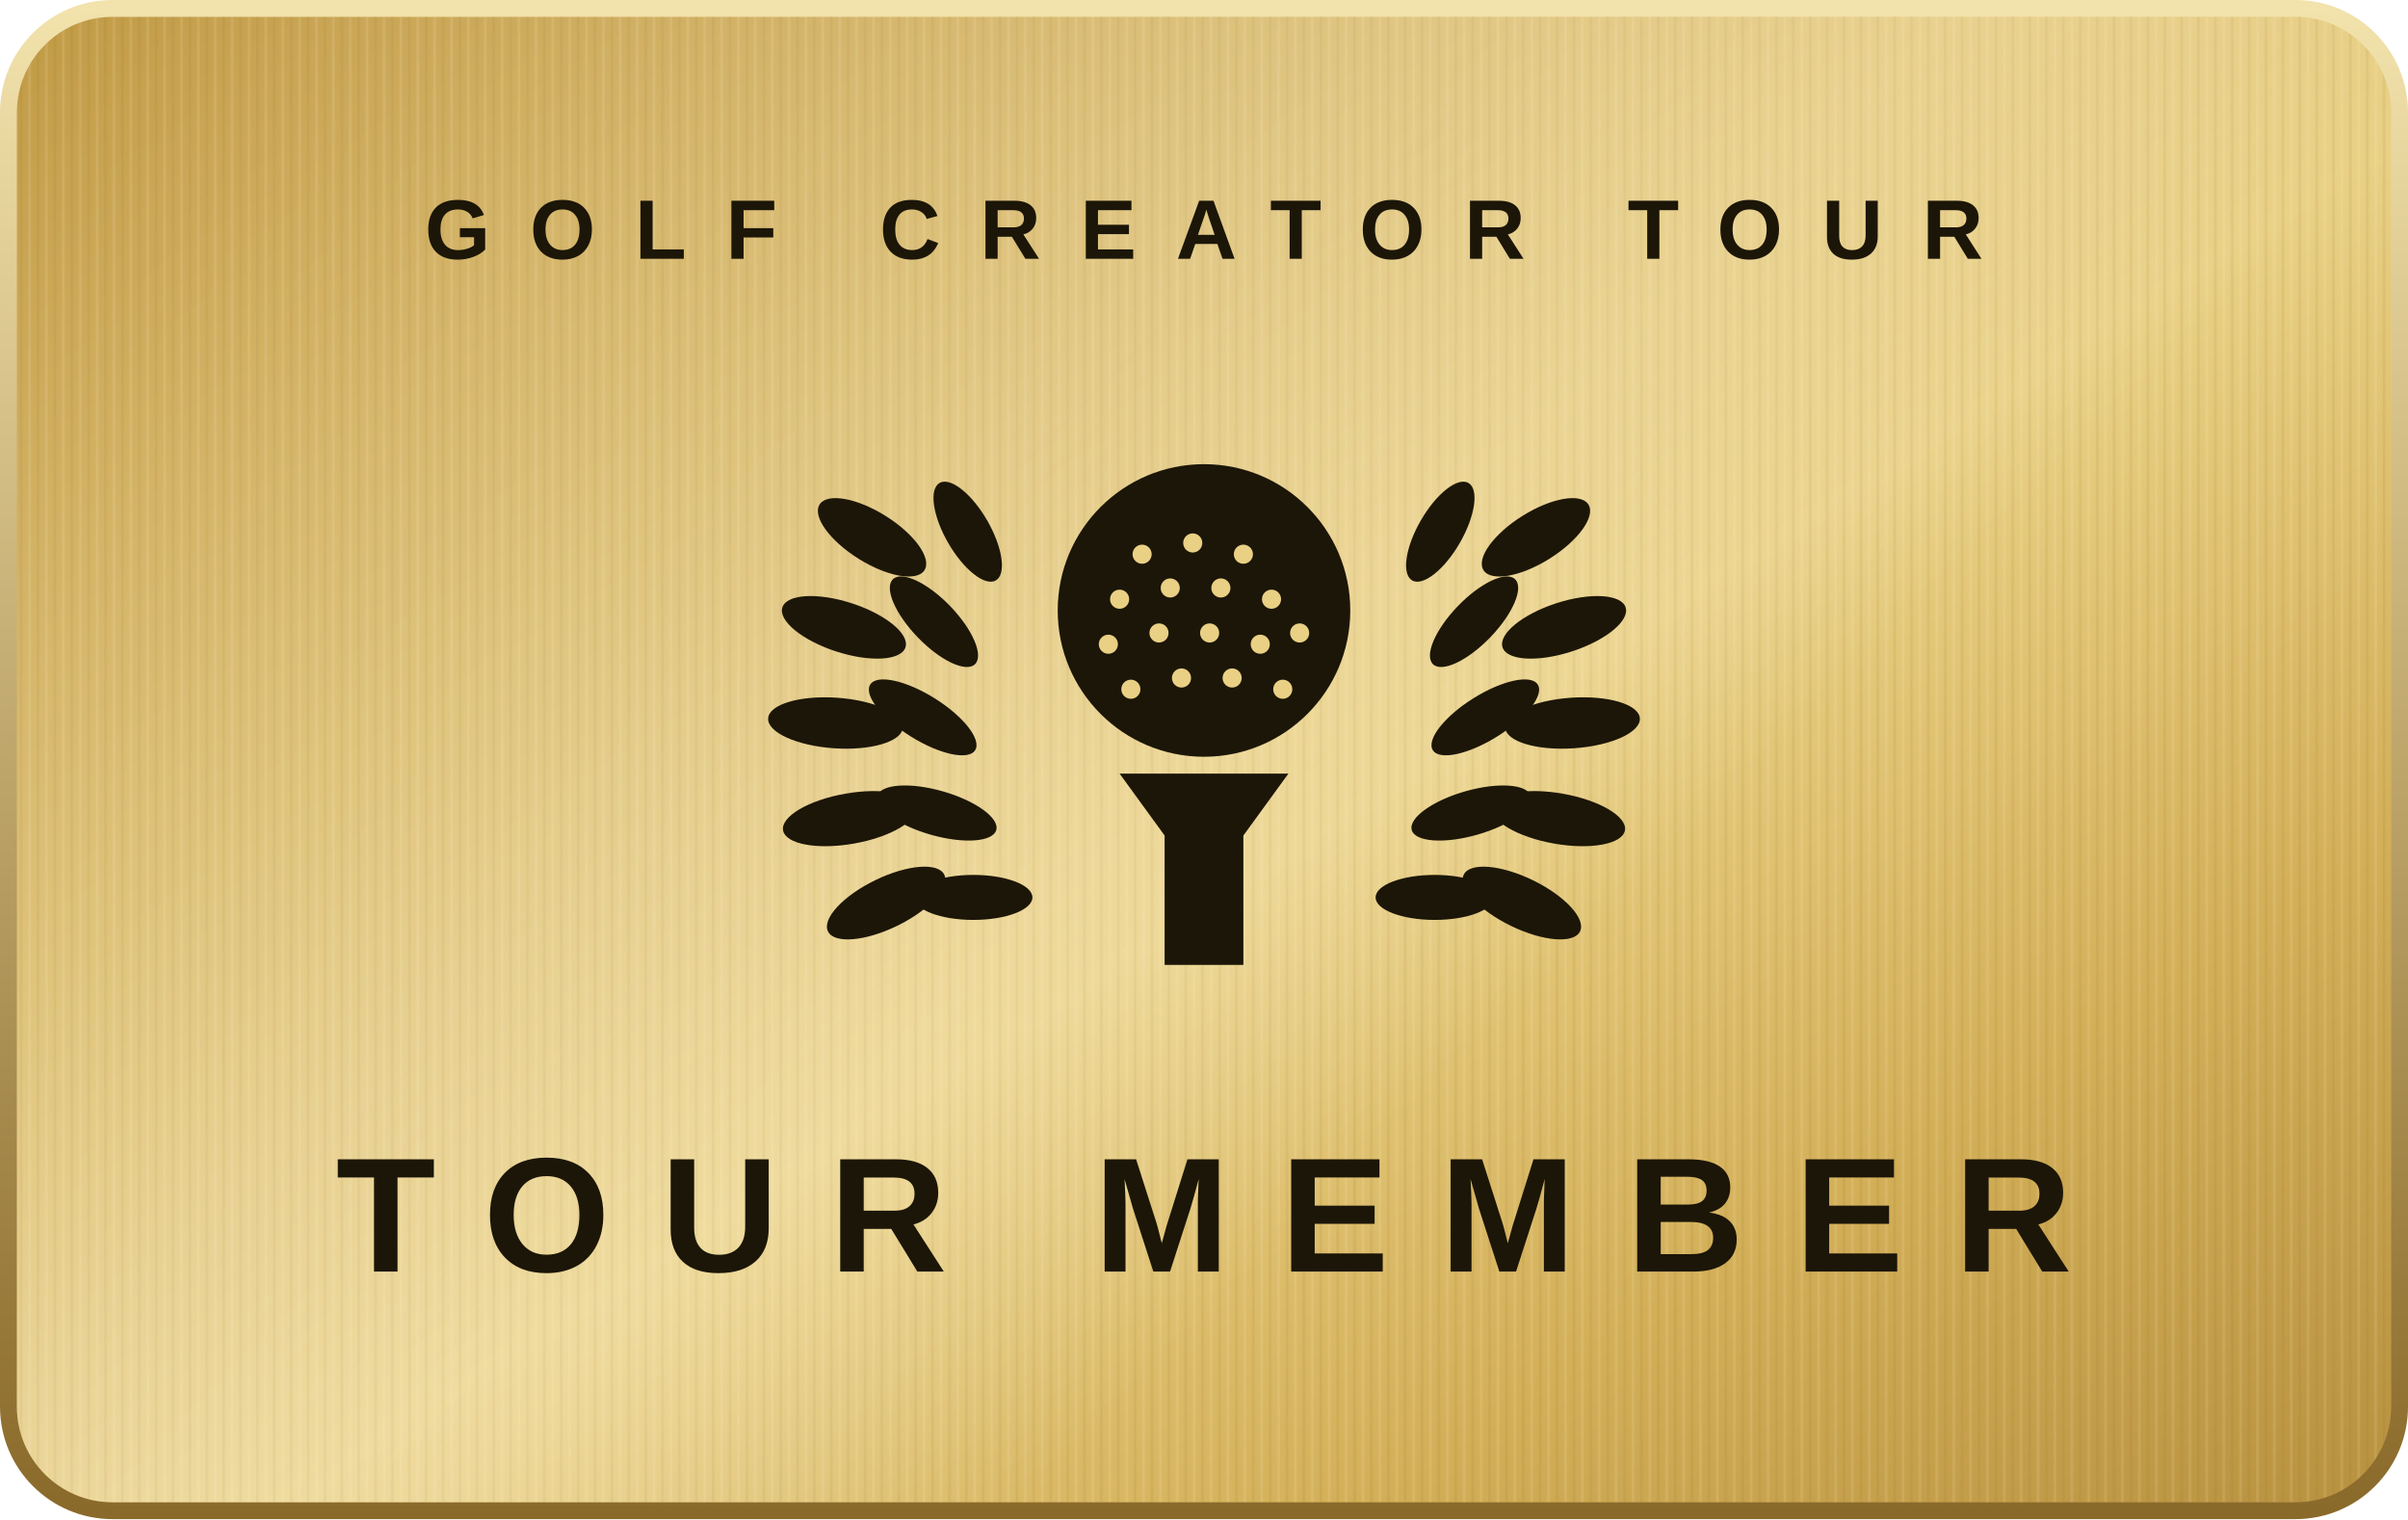
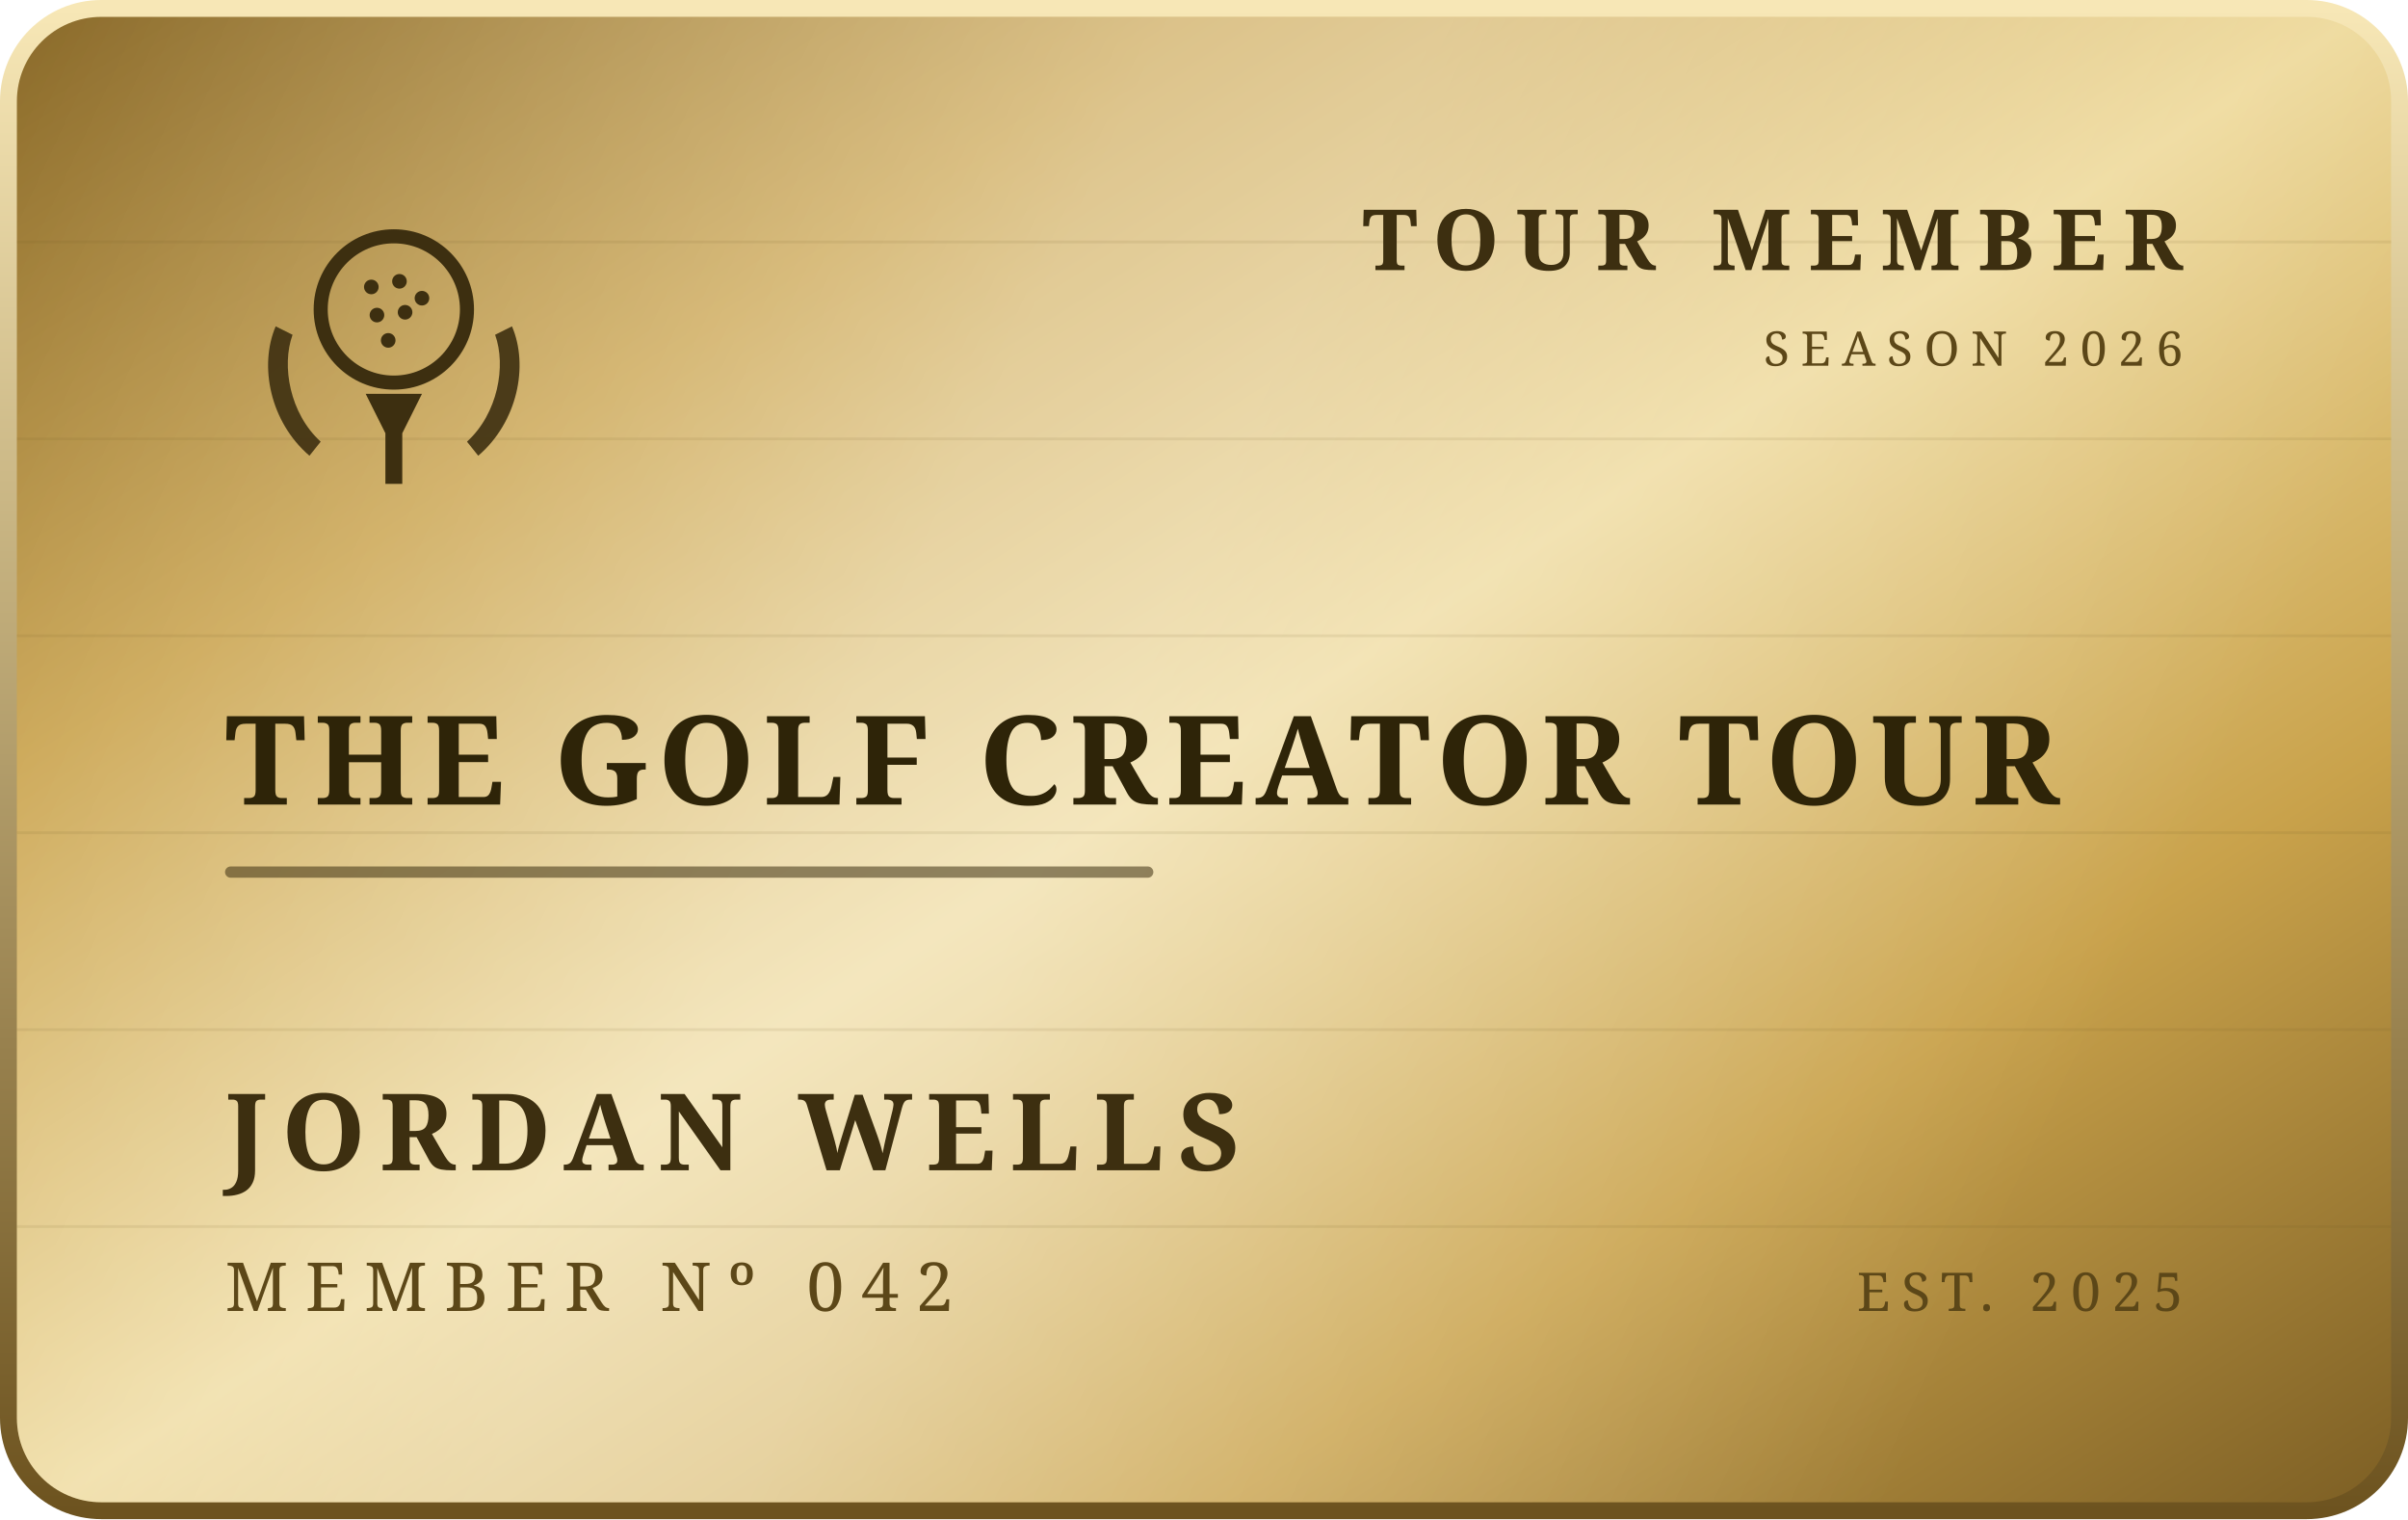
- <svg xmlns="http://www.w3.org/2000/svg" viewBox="0 0 856 540" role="img" aria-label="Gold metal Golf Creator Tour member card — front">
+ <svg xmlns="http://www.w3.org/2000/svg" viewBox="0 0 856 540" role="img" aria-label="Gold metal Golf Creator Tour membership card">
  <defs>
-     <linearGradient id="tcBase" x1="0" y1="0" x2="1" y2="1">
-       <stop offset="0" stop-color="#c19a45" />
-       <stop offset="0.32" stop-color="#d9b862" />
-       <stop offset="0.55" stop-color="#e9d084" />
-       <stop offset="0.78" stop-color="#d3af58" />
-       <stop offset="1" stop-color="#b8913f" />
+     <linearGradient id="tcGold" x1="0" y1="0" x2="1" y2="1">
+       <stop offset="0" stop-color="#8a6a2a" />
+       <stop offset="0.25" stop-color="#c9a24b" />
+       <stop offset="0.5" stop-color="#eed99a" />
+       <stop offset="0.75" stop-color="#c9a24b" />
+       <stop offset="1" stop-color="#7d5f24" />
    </linearGradient>
-     <linearGradient id="tcSweep" x1="0" y1="0" x2="1" y2="0.65">
+     <linearGradient id="tcSheen" x1="0" y1="0" x2="1" y2="0.3">
      <stop offset="0" stop-color="#ffffff" stop-opacity="0" />
-       <stop offset="0.42" stop-color="#ffffff" stop-opacity="0.22" />
-       <stop offset="0.58" stop-color="#fff7dd" stop-opacity="0.28" />
-       <stop offset="0.75" stop-color="#ffffff" stop-opacity="0" />
+       <stop offset="0.45" stop-color="#ffffff" stop-opacity="0.35" />
+       <stop offset="0.55" stop-color="#ffffff" stop-opacity="0.35" />
+       <stop offset="1" stop-color="#ffffff" stop-opacity="0" />
    </linearGradient>
    <linearGradient id="tcEdge" x1="0" y1="0" x2="0" y2="1">
-       <stop offset="0" stop-color="#f2e2ac" />
-       <stop offset="1" stop-color="#8a6a2a" />
+       <stop offset="0" stop-color="#f7e7b6" />
+       <stop offset="1" stop-color="#6d531f" />
    </linearGradient>
-     <pattern id="tcBrush" width="6" height="540" patternUnits="userSpaceOnUse">
-       <rect width="6" height="540" fill="none" />
-       <line x1="1.5" y1="0" x2="1.5" y2="540" stroke="#8a6a2a" stroke-opacity="0.10" stroke-width="1" />
-       <line x1="4.5" y1="0" x2="4.5" y2="540" stroke="#fff6d8" stroke-opacity="0.12" stroke-width="1" />
-     </pattern>
-     <clipPath id="tcClip">
-       <rect x="6" y="6" width="844" height="528" rx="34" />
-     </clipPath>
  </defs>
-   <rect width="856" height="540" rx="40" fill="url(#tcEdge)" />
-   <g clip-path="url(#tcClip)">
-     <rect x="6" y="6" width="844" height="528" fill="url(#tcBase)" />
-     <rect x="6" y="6" width="844" height="528" fill="url(#tcBrush)" />
-     <rect x="6" y="6" width="844" height="528" fill="url(#tcSweep)" />
+   <rect width="856" height="540" rx="36" fill="url(#tcEdge)" />
+   <rect x="6" y="6" width="844" height="528" rx="30" fill="url(#tcGold)" />
+   <rect x="6" y="6" width="844" height="528" rx="30" fill="url(#tcSheen)" />
+   <g stroke="#6d531f" stroke-opacity="0.10">
+     <line x1="6" y1="86" x2="850" y2="86" />
+     <line x1="6" y1="156" x2="850" y2="156" />
+     <line x1="6" y1="226" x2="850" y2="226" />
+     <line x1="6" y1="296" x2="850" y2="296" />
+     <line x1="6" y1="366" x2="850" y2="366" />
+     <line x1="6" y1="436" x2="850" y2="436" />
  </g>
-   <text x="428" y="92" text-anchor="middle" font-family="Manrope, 'Segoe UI', Arial, sans-serif" font-size="30" font-weight="700" letter-spacing="14" fill="#1c1608">GOLF CREATOR TOUR</text>
-   <g transform="translate(428 235)">
-     <g fill="#1c1608">
-       <g transform="translate(-118 -44) rotate(-58)">
-         <ellipse rx="9" ry="22" />
-       </g>
-       <g transform="translate(-128 -12) rotate(-72)">
-         <ellipse rx="9" ry="23" />
-       </g>
-       <g transform="translate(-131 22) rotate(-86)">
-         <ellipse rx="9" ry="24" />
-       </g>
-       <g transform="translate(-126 56) rotate(-100)">
-         <ellipse rx="9" ry="24" />
-       </g>
-       <g transform="translate(-113 86) rotate(-116)">
-         <ellipse rx="9" ry="23" />
-       </g>
-       <g transform="translate(-84 -46) rotate(-30)">
-         <ellipse rx="8" ry="20" />
-       </g>
-       <g transform="translate(-96 -14) rotate(-44)">
-         <ellipse rx="8" ry="21" />
-       </g>
-       <g transform="translate(-100 20) rotate(-58)">
-         <ellipse rx="8" ry="22" />
-       </g>
-       <g transform="translate(-95 54) rotate(-74)">
-         <ellipse rx="8" ry="22" />
-       </g>
-       <g transform="translate(-82 84) rotate(-90)">
-         <ellipse rx="8" ry="21" />
-       </g>
+   <g transform="translate(80,64)" fill="#3d2f10">
+     <circle cx="60" cy="46" r="26" fill="none" stroke="#3d2f10" stroke-width="5" />
+     <g fill="#3d2f10">
+       <circle cx="52" cy="38" r="2.6" />
+       <circle cx="62" cy="36" r="2.6" />
+       <circle cx="70" cy="42" r="2.6" />
+       <circle cx="54" cy="48" r="2.6" />
+       <circle cx="64" cy="47" r="2.6" />
+       <circle cx="58" cy="57" r="2.6" />
    </g>
-     <g fill="#1c1608" transform="scale(-1 1)">
-       <g transform="translate(-118 -44) rotate(-58)">
-         <ellipse rx="9" ry="22" />
-       </g>
-       <g transform="translate(-128 -12) rotate(-72)">
-         <ellipse rx="9" ry="23" />
-       </g>
-       <g transform="translate(-131 22) rotate(-86)">
-         <ellipse rx="9" ry="24" />
-       </g>
-       <g transform="translate(-126 56) rotate(-100)">
-         <ellipse rx="9" ry="24" />
-       </g>
-       <g transform="translate(-113 86) rotate(-116)">
-         <ellipse rx="9" ry="23" />
-       </g>
-       <g transform="translate(-84 -46) rotate(-30)">
-         <ellipse rx="8" ry="20" />
-       </g>
-       <g transform="translate(-96 -14) rotate(-44)">
-         <ellipse rx="8" ry="21" />
-       </g>
-       <g transform="translate(-100 20) rotate(-58)">
-         <ellipse rx="8" ry="22" />
-       </g>
-       <g transform="translate(-95 54) rotate(-74)">
-         <ellipse rx="8" ry="22" />
-       </g>
-       <g transform="translate(-82 84) rotate(-90)">
-         <ellipse rx="8" ry="21" />
-       </g>
-     </g>
-     <circle cx="0" cy="-18" r="52" fill="#1c1608" />
-     <g fill="#e9d084">
-       <circle cx="-22" cy="-38" r="3.4" />
-       <circle cx="-4" cy="-42" r="3.4" />
-       <circle cx="14" cy="-38" r="3.4" />
-       <circle cx="-30" cy="-22" r="3.4" />
-       <circle cx="-12" cy="-26" r="3.4" />
-       <circle cx="6" cy="-26" r="3.4" />
-       <circle cx="24" cy="-22" r="3.4" />
-       <circle cx="-34" cy="-6" r="3.4" />
-       <circle cx="-16" cy="-10" r="3.4" />
-       <circle cx="2" cy="-10" r="3.4" />
-       <circle cx="20" cy="-6" r="3.4" />
-       <circle cx="34" cy="-10" r="3.4" />
-       <circle cx="-26" cy="10" r="3.4" />
-       <circle cx="-8" cy="6" r="3.4" />
-       <circle cx="10" cy="6" r="3.4" />
-       <circle cx="28" cy="10" r="3.4" />
-     </g>
-     <path d="M-30 40 L30 40 L14 62 L14 108 L-14 108 L-14 62 Z" fill="#1c1608" />
+     <path d="M50 76h20l-7 14v18h-6V90z" />
+     <path d="M18 52c-6 14-2 34 12 46l4-5C23 83 20 66 24 55zM102 52c6 14 2 34-12 46l-4-5c11-10 14-27 10-38z" opacity="0.9" />
  </g>
-   <text x="428" y="452" text-anchor="middle" font-family="Manrope, 'Segoe UI', Arial, sans-serif" font-size="58" font-weight="700" letter-spacing="18" fill="#1c1608">TOUR MEMBER</text>
+   <text x="776" y="96" text-anchor="end" font-family="Georgia, serif" font-size="30" letter-spacing="6" fill="#3d2f10" font-weight="700">TOUR MEMBER</text>
+   <text x="776" y="130" text-anchor="end" font-family="Georgia, serif" font-size="17" letter-spacing="4" fill="#5c4718">SEASON 2026</text>
+   <text x="80" y="286" font-family="Georgia, serif" font-size="44" letter-spacing="3" fill="#2e2408" font-weight="700">THE GOLF CREATOR TOUR</text>
+   <rect x="80" y="308" width="330" height="4" rx="2" fill="#3d2f10" opacity="0.55" />
+   <text x="80" y="416" font-family="Georgia, serif" font-size="38" letter-spacing="5" fill="#3d2f10" font-weight="700">JORDAN WELLS</text>
+   <text x="80" y="466" font-family="Georgia, serif" font-size="24" letter-spacing="6" fill="#5c4718">MEMBER Nº 042</text>
+   <text x="776" y="466" text-anchor="end" font-family="Georgia, serif" font-size="19" letter-spacing="4" fill="#5c4718">EST. 2025</text>
</svg>
